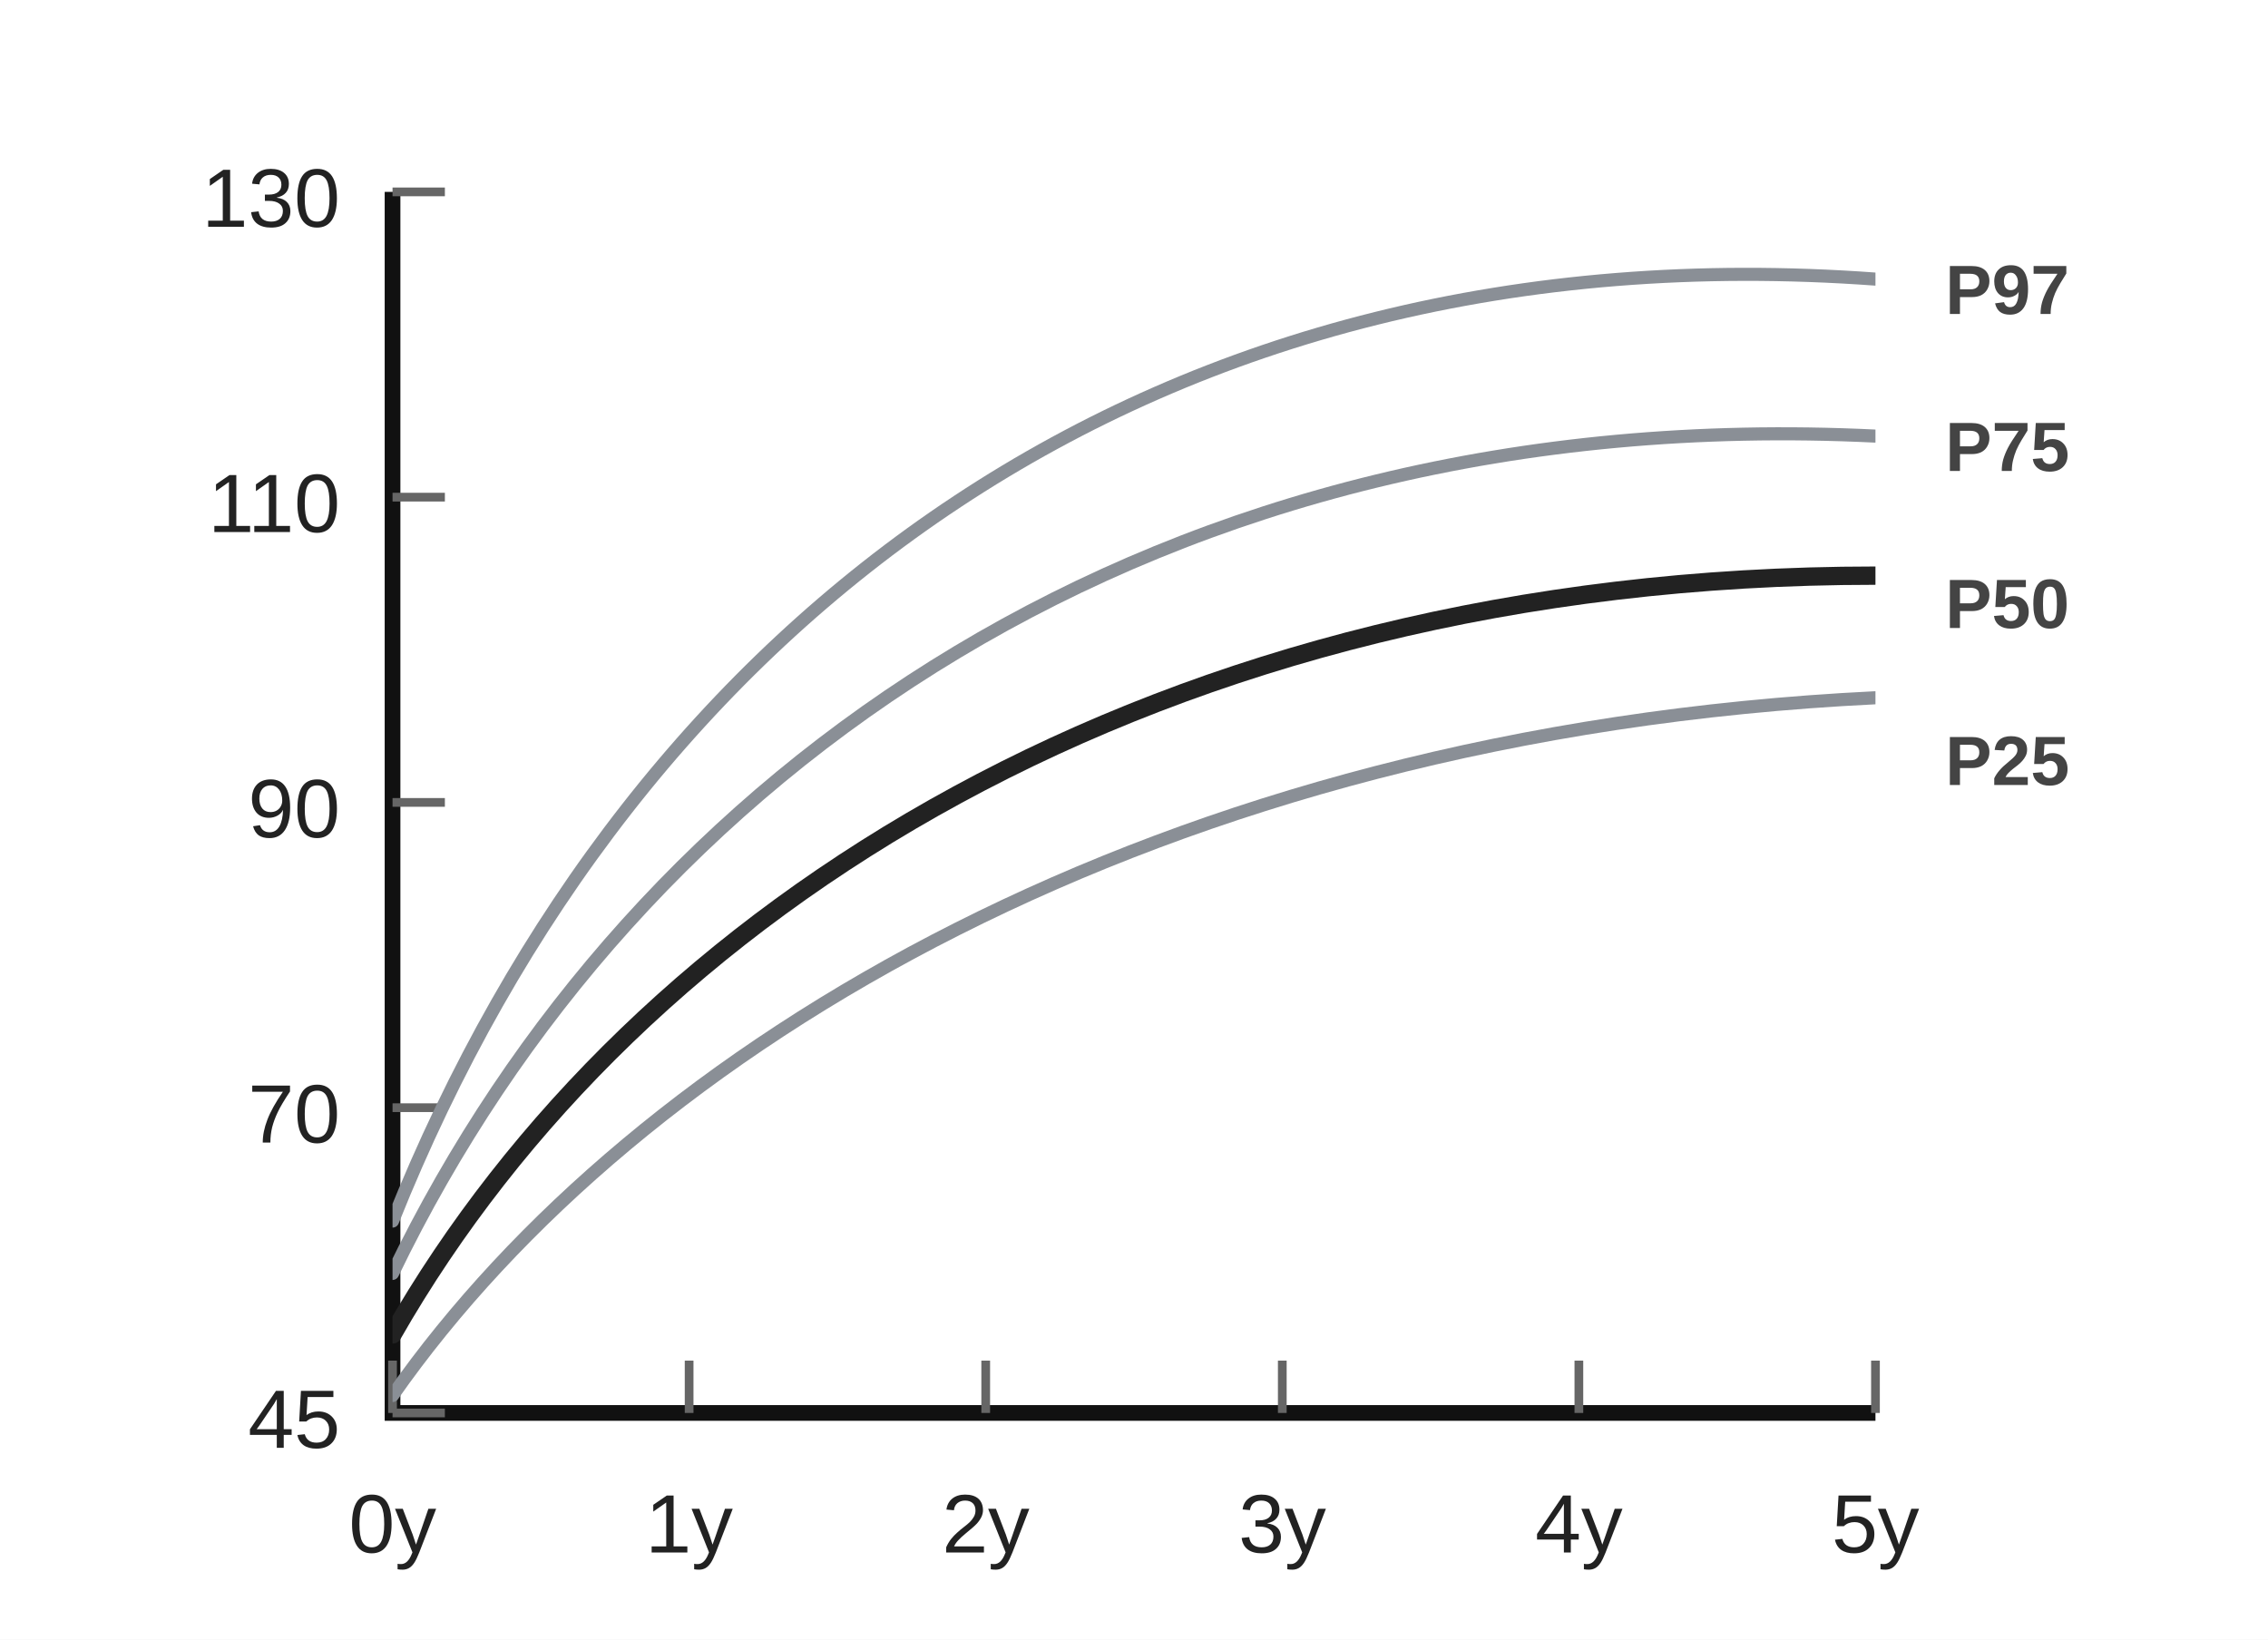
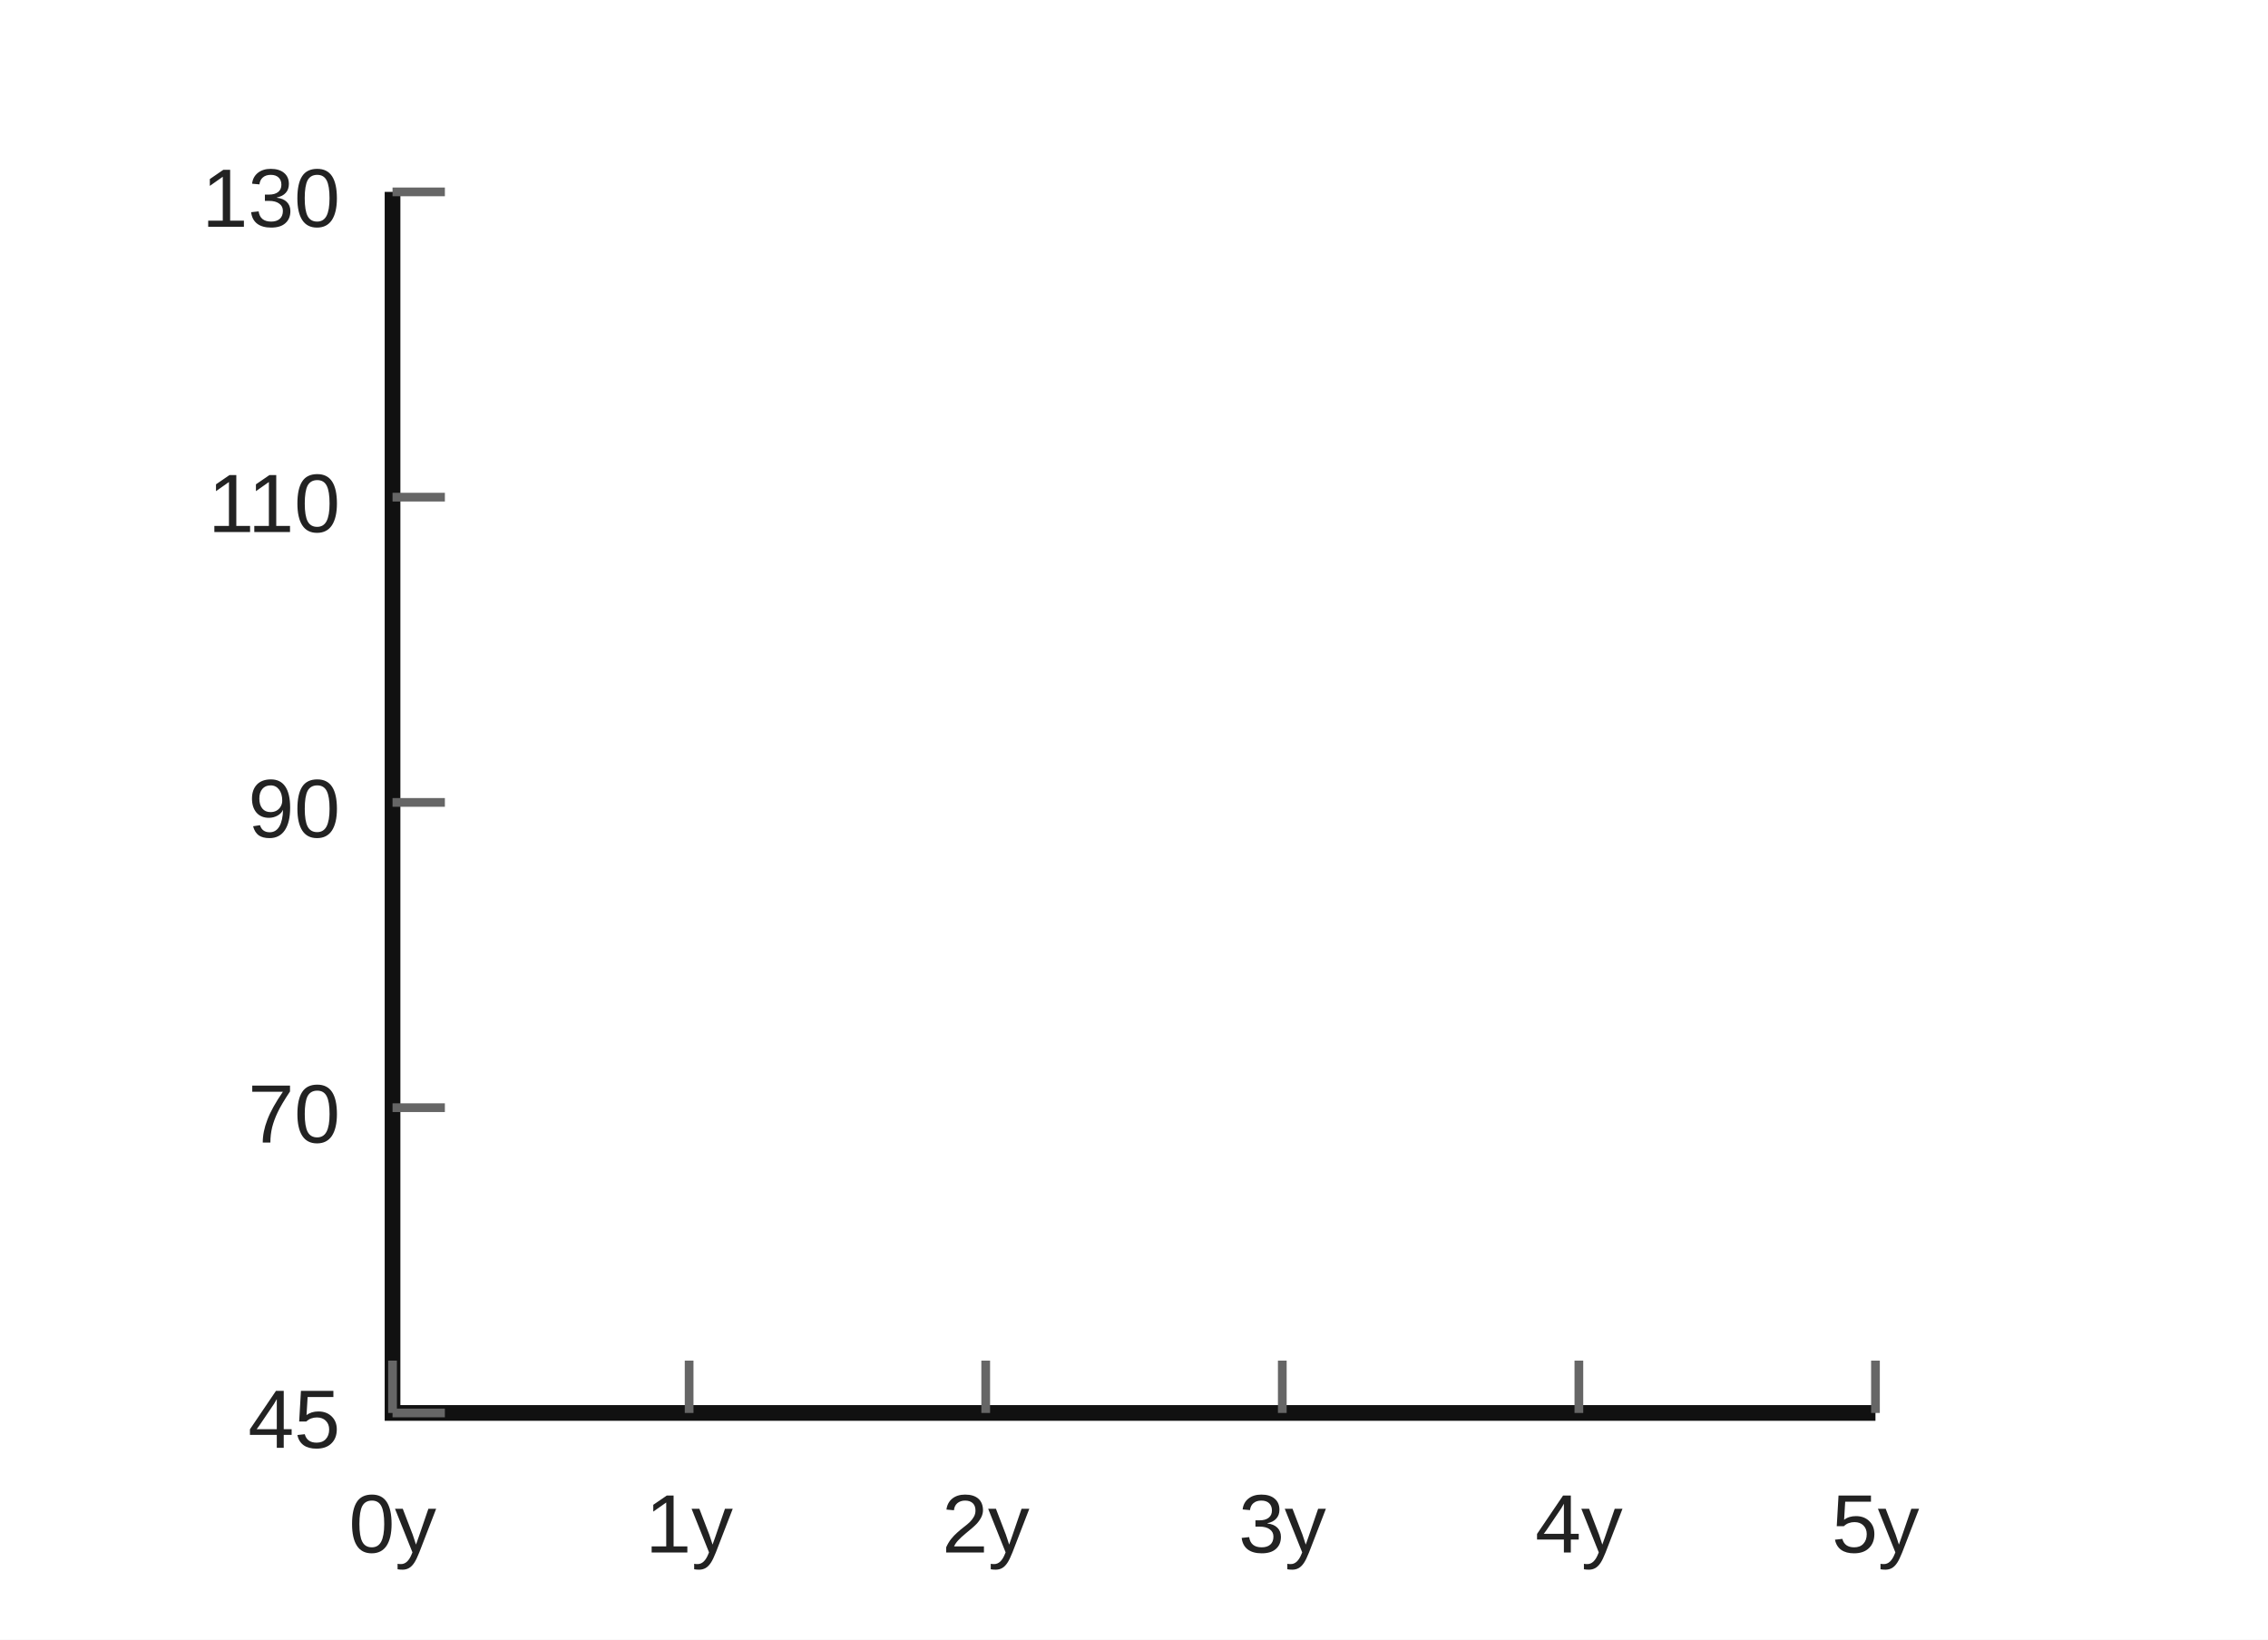
<svg xmlns="http://www.w3.org/2000/svg" viewBox="0 0 260 188" role="img" aria-label="WHO Girls Height 0-5 years">
  <style>
    .axis { stroke: #111; stroke-width: 1.8; fill: none; }
    .tick { stroke: #666; stroke-width: 1; }
    .label { fill: #222; font: 9.5px Arial, sans-serif; text-anchor: middle; }
    .ylabel { fill: #222; font: 9.5px Arial, sans-serif; text-anchor: end; }
    .curve { fill: none; stroke: #8a8f96; stroke-width: 1.5; stroke-linecap: round; }
    .median { fill: none; stroke: #222; stroke-width: 2.1; stroke-linecap: round; }
    .percentile { fill: #444; font: 700 8px Arial, sans-serif; }
  </style>
  <rect x="0" y="0" width="260" height="188" fill="#fff" />
  <defs>
    <clipPath id="clip-girls-height-0-5-minimal-svg-0">
      <rect x="45" y="22" width="170" height="140" />
    </clipPath>
  </defs>
  <path class="axis" d="M45 22 V162 H215" />
  <path class="tick" d="M45 162 V156" />
  <text class="label" x="45" y="178">0y</text>
  <path class="tick" d="M79 162 V156" />
  <text class="label" x="79" y="178">1y</text>
  <path class="tick" d="M113 162 V156" />
  <text class="label" x="113" y="178">2y</text>
  <path class="tick" d="M147 162 V156" />
  <text class="label" x="147" y="178">3y</text>
  <path class="tick" d="M181 162 V156" />
  <text class="label" x="181" y="178">4y</text>
  <path class="tick" d="M215 162 V156" />
  <text class="label" x="215" y="178">5y</text>
  <path class="tick" d="M45 22 H51" />
  <text class="ylabel" x="39" y="26">130</text>
  <path class="tick" d="M45 57 H51" />
  <text class="ylabel" x="39" y="61">110</text>
  <path class="tick" d="M45 92 H51" />
  <text class="ylabel" x="39" y="96">90</text>
  <path class="tick" d="M45 127 H51" />
  <text class="ylabel" x="39" y="131">70</text>
  <path class="tick" d="M45 162 H51" />
  <text class="ylabel" x="39" y="166">45</text>
-   <g clip-path="url(#clip-girls-height-0-5-minimal-svg-0)">
-     <path class="curve" d="M45 140 C73 70, 133 26, 215 32" />
-     <path class="curve" d="M45 146 C73 88, 133 46, 215 50" />
-     <path class="median" d="M45 153 C73 104, 133 66, 215 66" />
-     <path class="curve" d="M45 160 C73 120, 133 84, 215 80" />
-   </g>
-   <text class="percentile" x="223" y="36">P97</text>
-   <text class="percentile" x="223" y="54">P75</text>
-   <text class="percentile" x="223" y="72">P50</text>
-   <text class="percentile" x="223" y="90">P25</text>
</svg>
